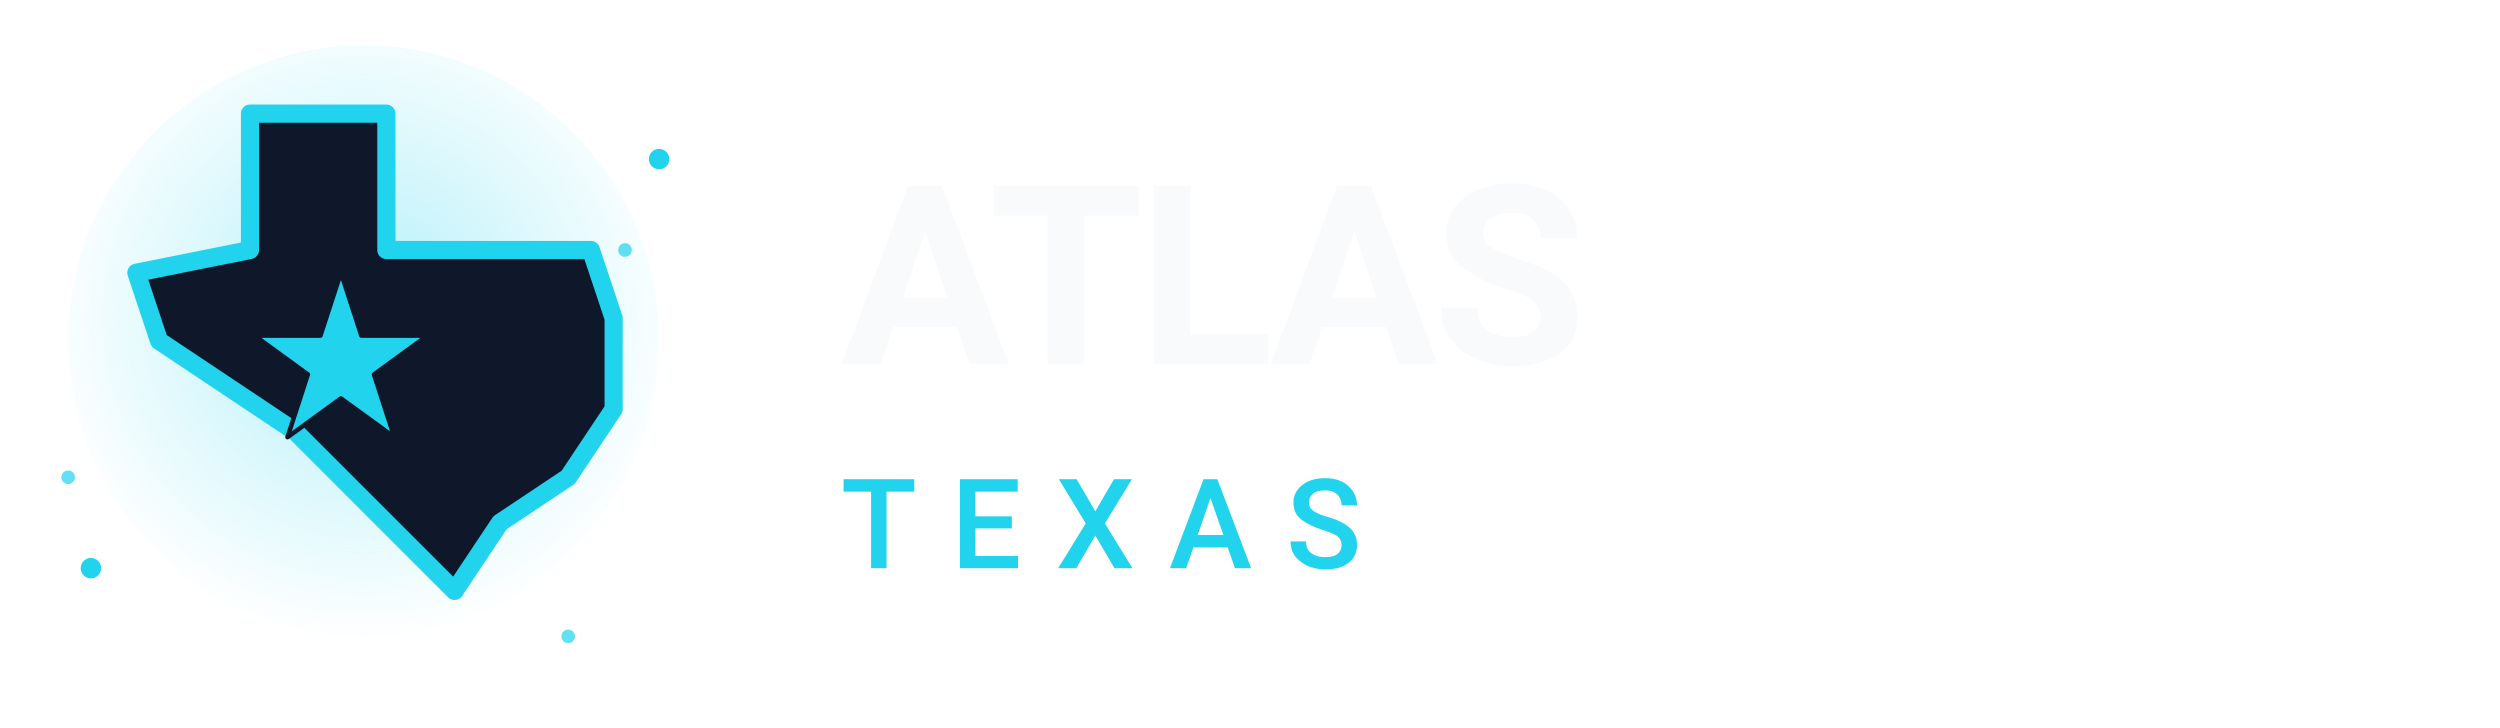
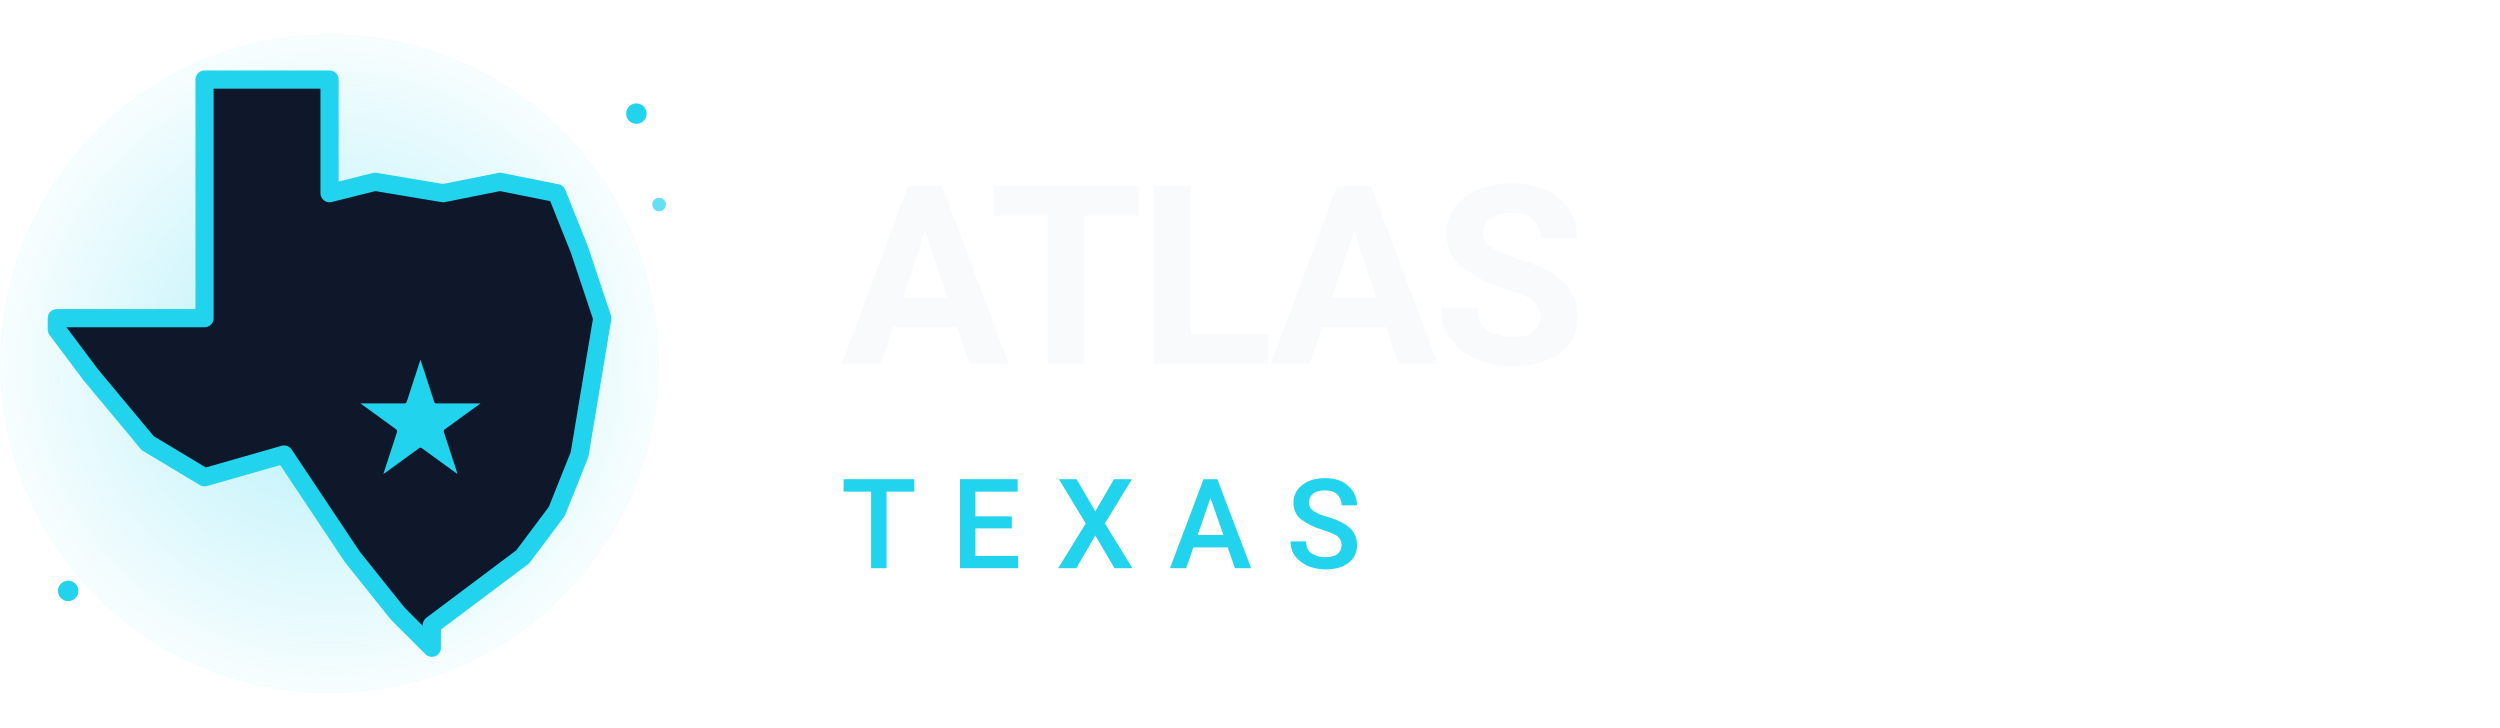
<svg xmlns="http://www.w3.org/2000/svg" viewBox="0 0 220 64" role="img" aria-label="Atlas TX">
  <defs>
-     <radialGradient id="logo-halo" cx="50%" cy="46%" r="55%">
+     <radialGradient id="logo-halo" cx="50%" cy="50%" r="55%">
      <stop offset="0%" stop-color="#22d3ee" stop-opacity="0.35" />
      <stop offset="100%" stop-color="#22d3ee" stop-opacity="0" />
    </radialGradient>
  </defs>
  <g transform="translate(0,0)">
-     <circle cx="32" cy="30" r="26" fill="url(#logo-halo)" />
-     <circle cx="58" cy="14" r="0.9" fill="#22d3ee" />
-     <circle cx="55" cy="22" r="0.6" fill="#22d3ee" fill-opacity="0.7" />
-     <circle cx="8" cy="50" r="0.9" fill="#22d3ee" />
-     <circle cx="6" cy="42" r="0.6" fill="#22d3ee" fill-opacity="0.7" />
-     <circle cx="50" cy="56" r="0.6" fill="#22d3ee" fill-opacity="0.7" />
-     <path d="M22 10 L34 10 L34 22 L52 22 L54 28 L54 36 L50 42 L44 46 L40 52 L26 38 L14 30 L12 24 L22 22 Z" fill="#0f172a" stroke="#22d3ee" stroke-width="1.6" stroke-linejoin="round" />
-     <path d="M30 24 L31.8 29.53 L37.61 29.53 L32.91 32.95 L34.7 38.47 L30 35.06 L25.3 38.47 L27.09 32.95 L22.39 29.53 L28.2 29.53 Z" fill="#22d3ee" stroke="#0f172a" stroke-width="0.4" stroke-linejoin="round" />
+     <circle cx="29" cy="32" r="29" fill="url(#logo-halo)" />
+     <circle cx="56" cy="10" r="0.9" fill="#22d3ee" />
+     <circle cx="58" cy="18" r="0.6" fill="#22d3ee" fill-opacity="0.7" />
+     <circle cx="6" cy="52" r="0.9" fill="#22d3ee" />
+     <path d="M 18 7          L 29 7          L 29 17          L 33 16          L 39 17          L 44 16          L 49 17          L 51 22          L 53 28          L 52 34          L 51 40          L 49 45          L 46 49          L 42 52          L 38 55          L 38 57          L 35 54          L 31 49          L 27 43          L 25 40          L 18 42          L 13 39          L 8 33          L 5 29          L 5 28          L 18 28          L 18 17          Z" fill="#0f172a" stroke="#22d3ee" stroke-width="1.6" stroke-linejoin="round" stroke-linecap="round" />
+     <path d="M 37 31          L 38.4 35.3          L 42.9 35.3          L 39.25 37.95          L 40.65 42.25          L 37 39.6          L 33.35 42.25          L 34.75 37.95          L 31.1 35.3          L 35.6 35.3          Z" fill="#22d3ee" stroke="#0f172a" stroke-width="0.4" stroke-linejoin="round" />
  </g>
  <g transform="translate(74,0)" font-family="ui-sans-serif, system-ui, -apple-system, Segoe UI, Roboto, sans-serif">
    <text x="0" y="32" font-size="22" font-weight="600" letter-spacing="-0.5" fill="#f8fafc">ATLAS</text>
    <text x="0" y="50" font-size="11" font-weight="500" letter-spacing="3" fill="#22d3ee">TEXAS</text>
  </g>
</svg>
